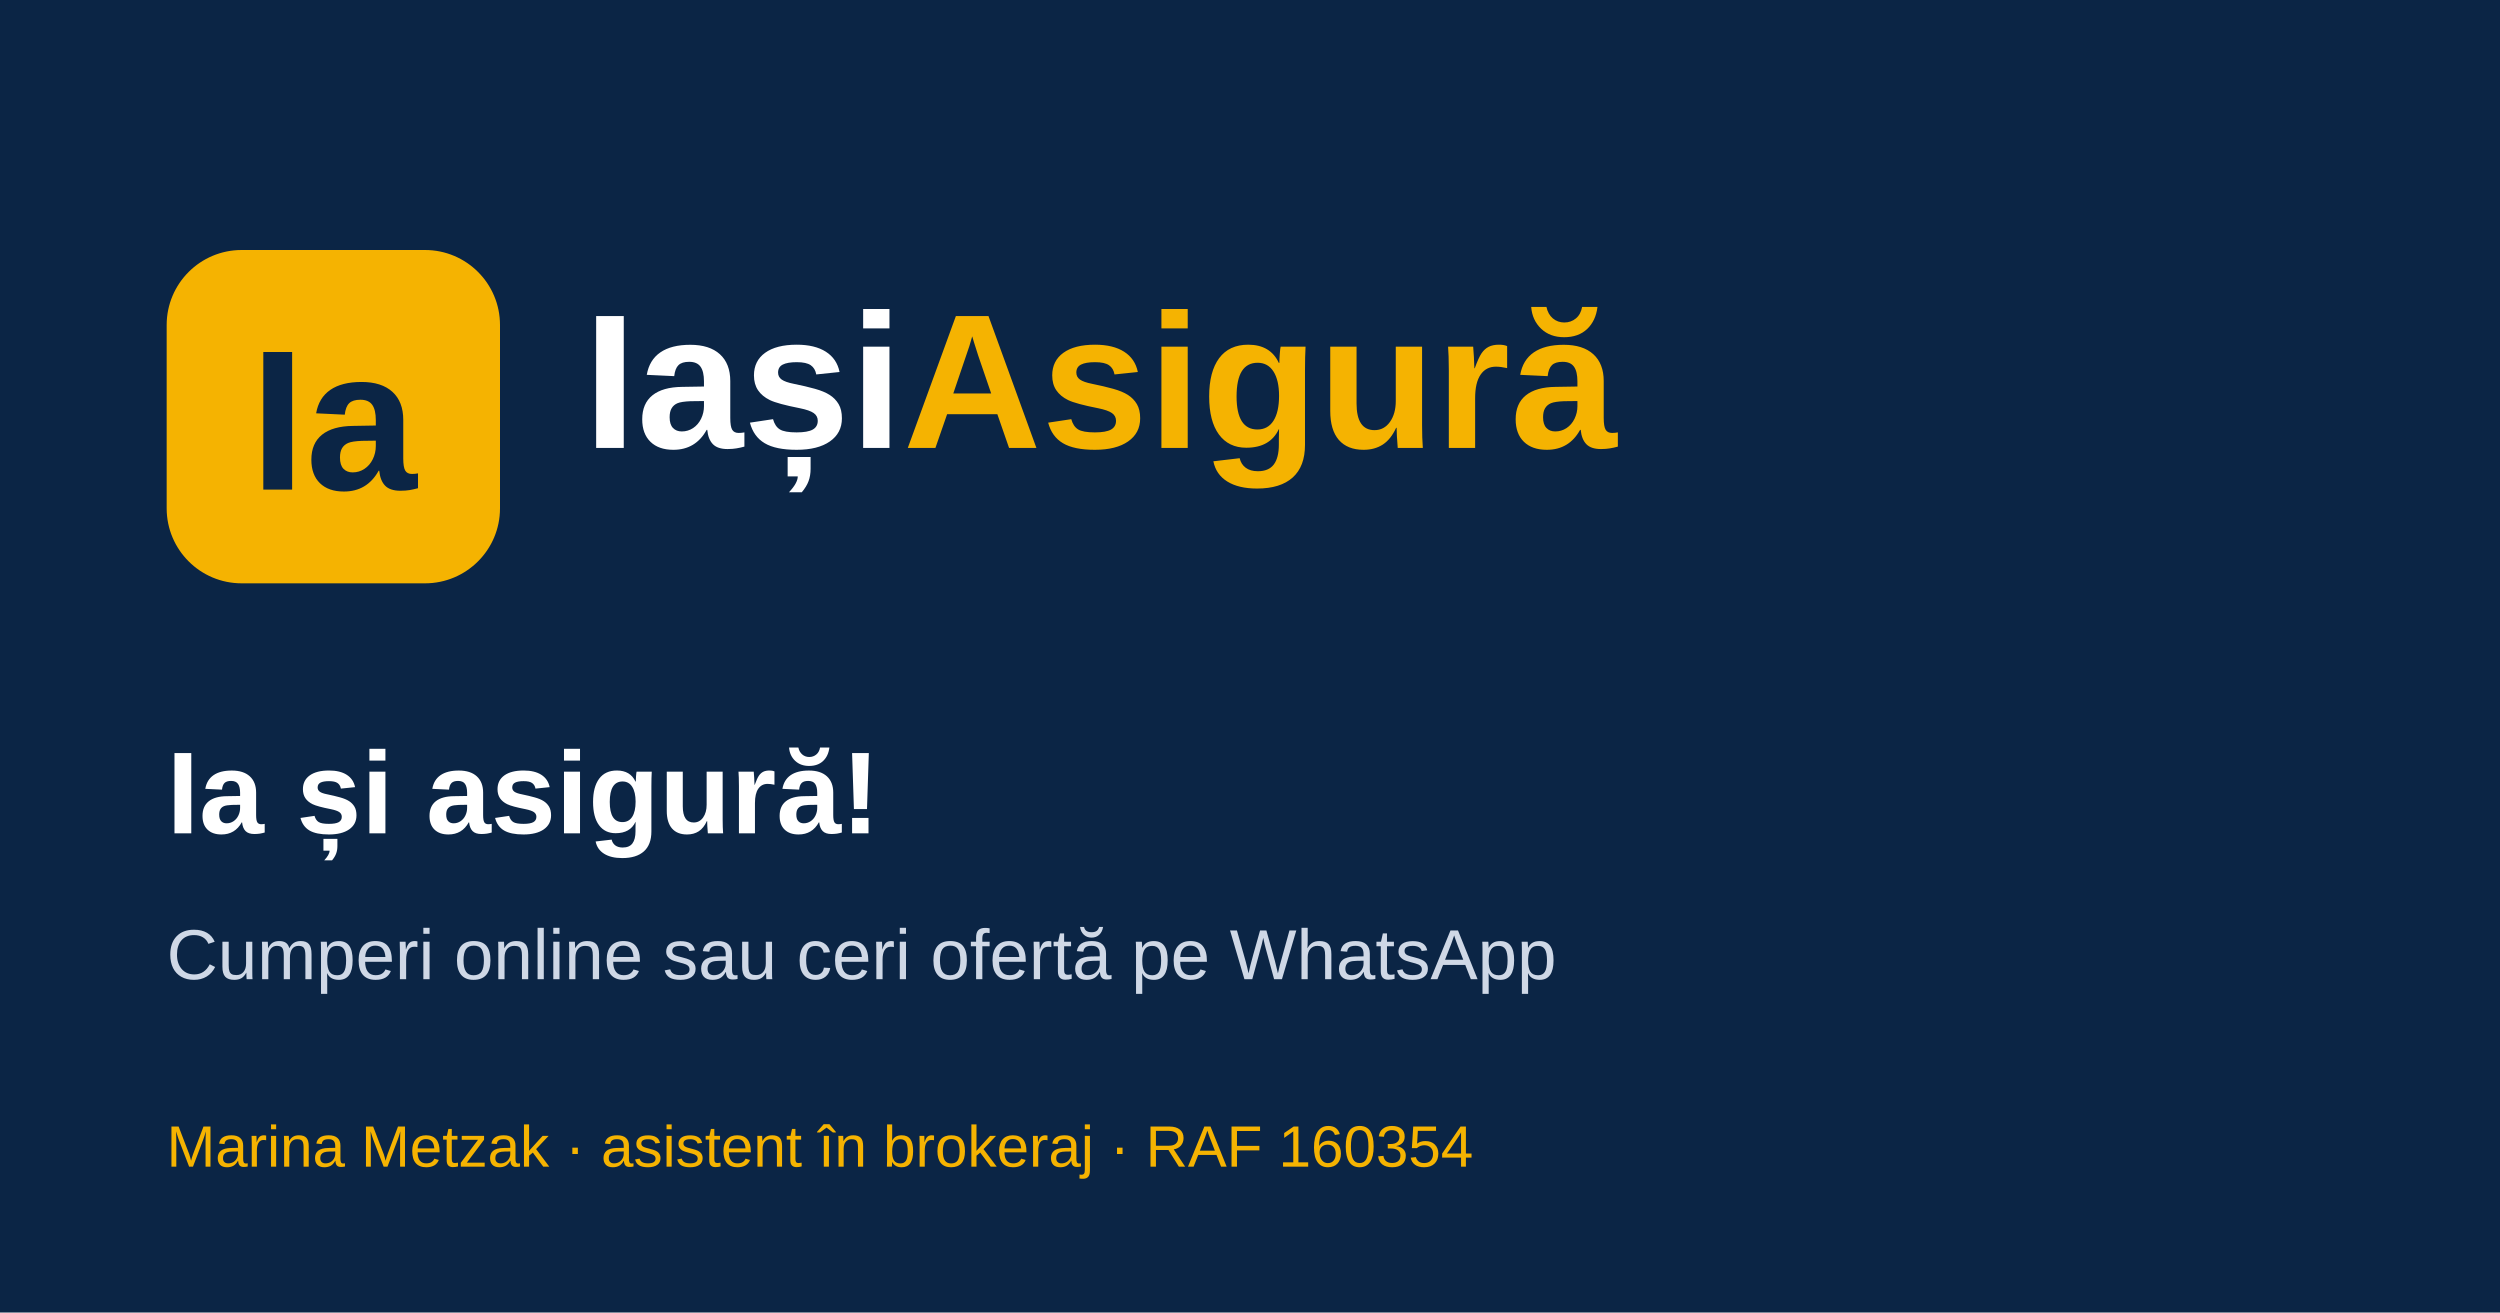
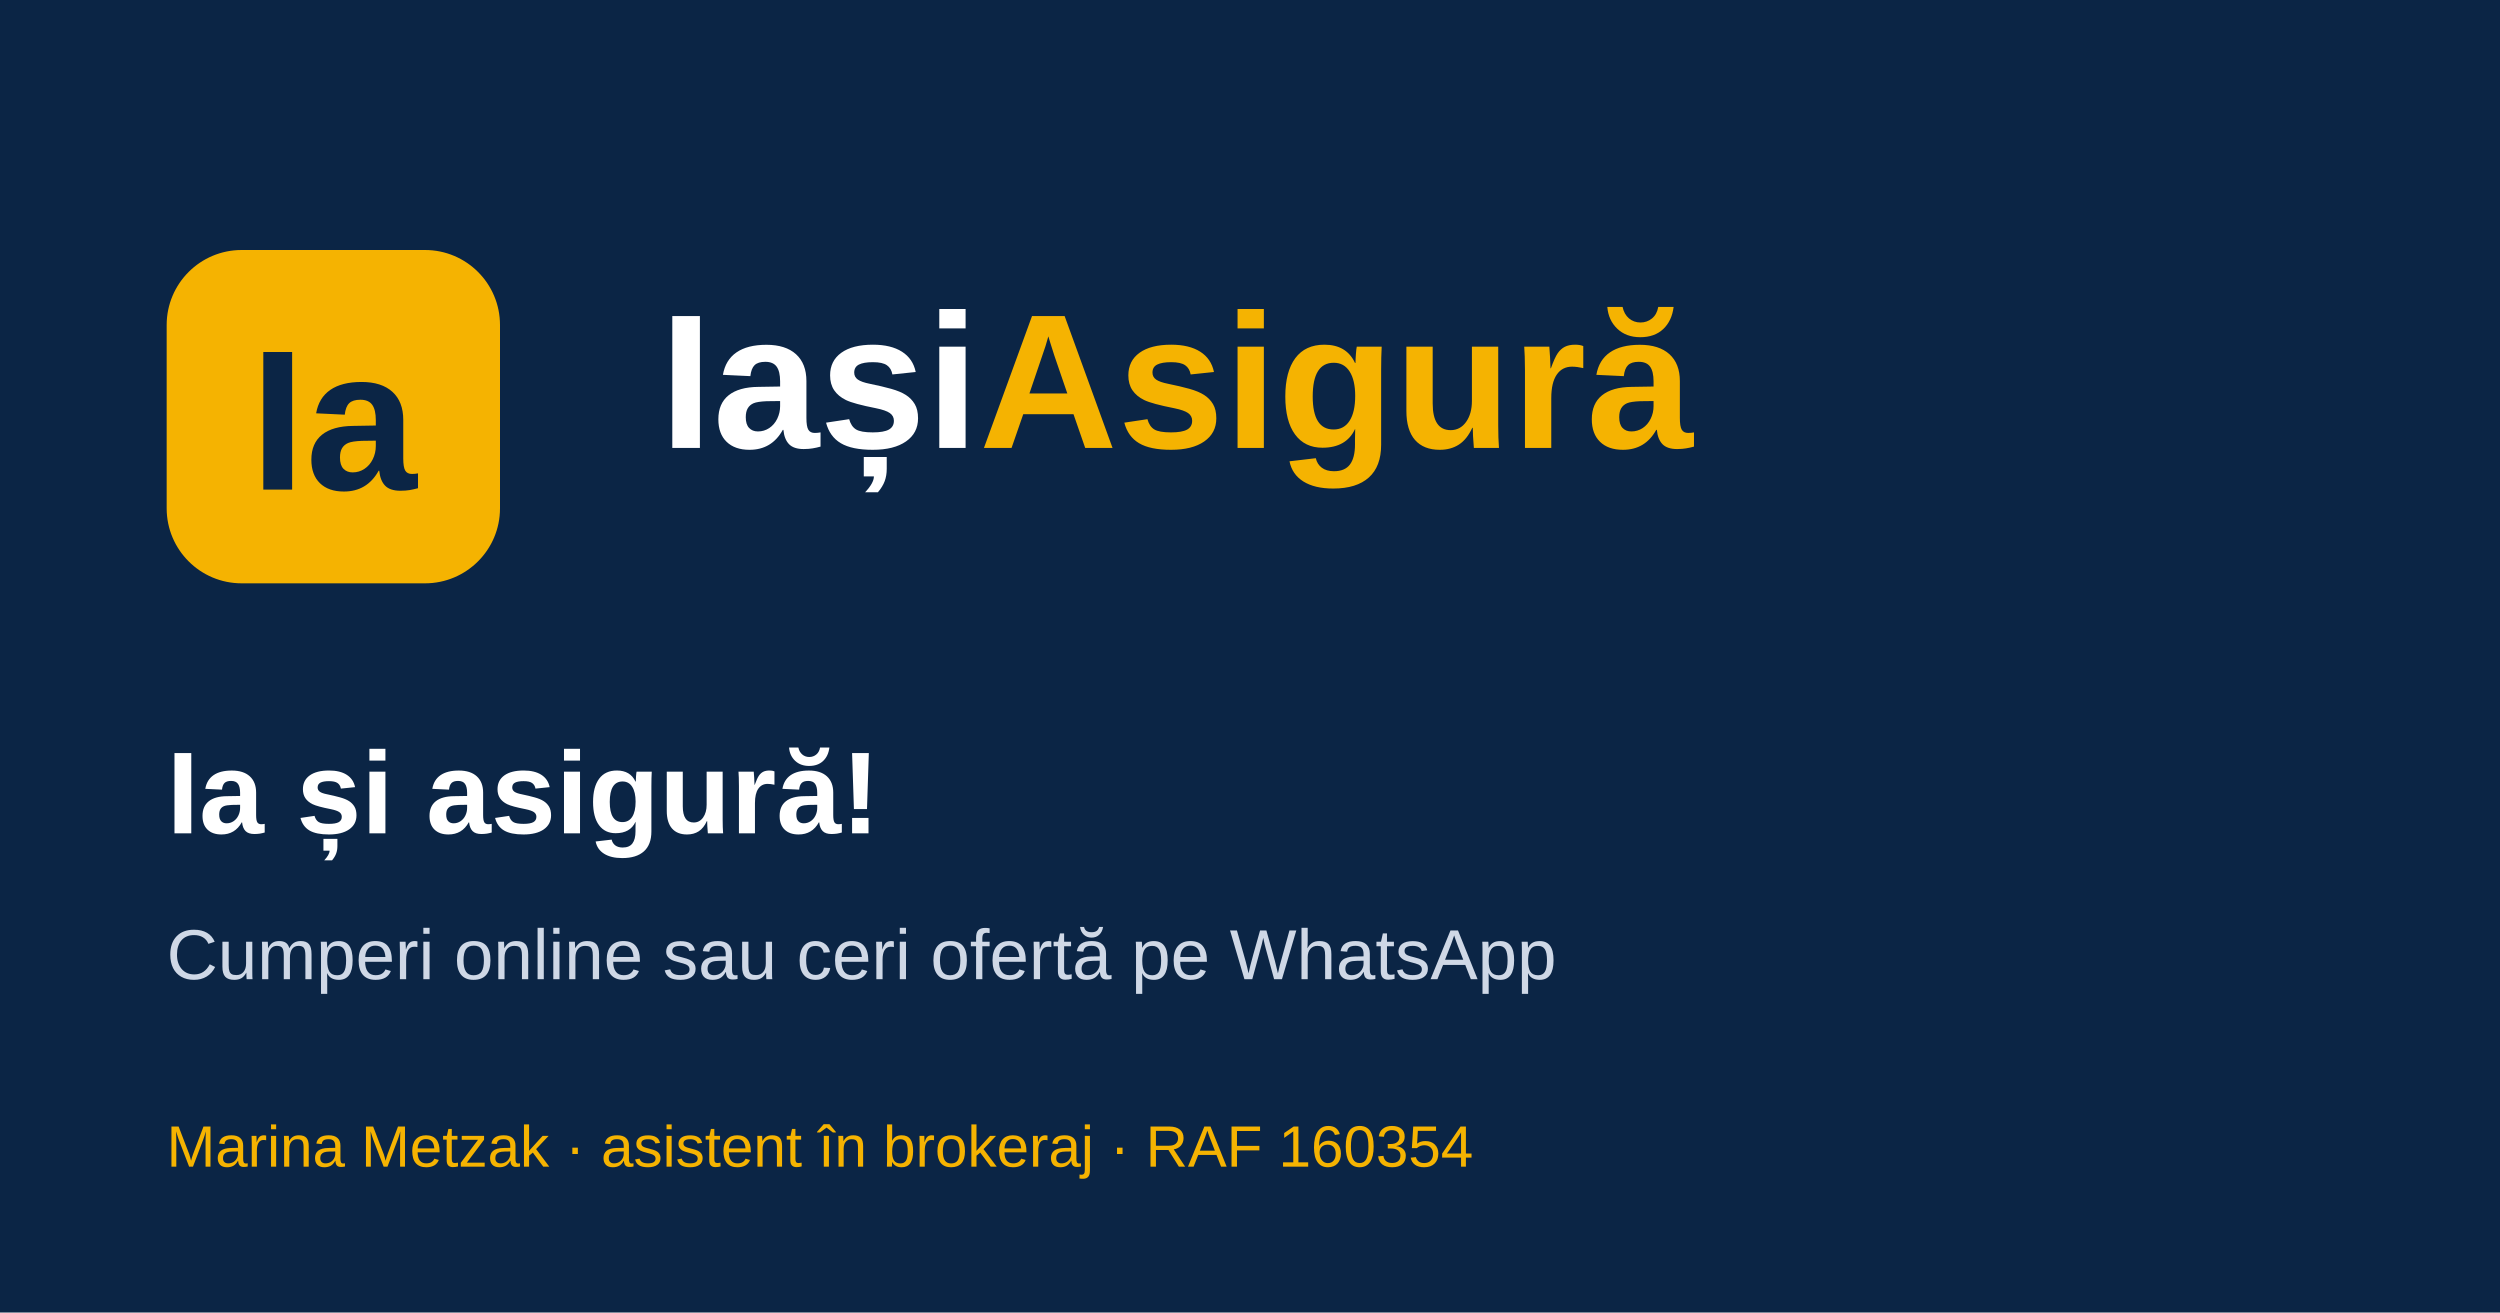
<svg xmlns="http://www.w3.org/2000/svg" width="1200" height="630" viewBox="0 0 1200 630">
  <rect width="1200" height="630" fill="#0b2545" />
  <rect x="80" y="120" width="160" height="160" rx="36" fill="#f5b301" />
  <text x="160" y="235" font-family="system-ui,Arial,sans-serif" font-size="96" font-weight="800" text-anchor="middle" fill="#0b2545">Ia</text>
-   <text x="280" y="215" font-family="system-ui,Arial,sans-serif" font-size="92" font-weight="800" fill="#fff">Iași<tspan fill="#f5b301">Asigură</tspan>
-   </text>
+   <text x="470" y="215" font-family="system-ui,Arial,sans-serif" font-size="92" font-weight="800" text-anchor="end" fill="#fff">Iași</text>
+   <text x="470" y="215" font-family="system-ui,Arial,sans-serif" font-size="92" font-weight="800" text-anchor="start" fill="#f5b301">Asigură</text>
  <text x="80" y="400" font-family="system-ui,Arial,sans-serif" font-size="56" font-weight="700" fill="#fff">Ia și asigură!</text>
  <text x="80" y="470" font-family="system-ui,Arial,sans-serif" font-size="34" fill="#cfd8e6">Cumperi online sau ceri ofertă pe WhatsApp</text>
  <text x="80" y="560" font-family="system-ui,Arial,sans-serif" font-size="28" fill="#f5b301">Marina Metzak · asistent în brokeraj · RAF 160354</text>
</svg>
